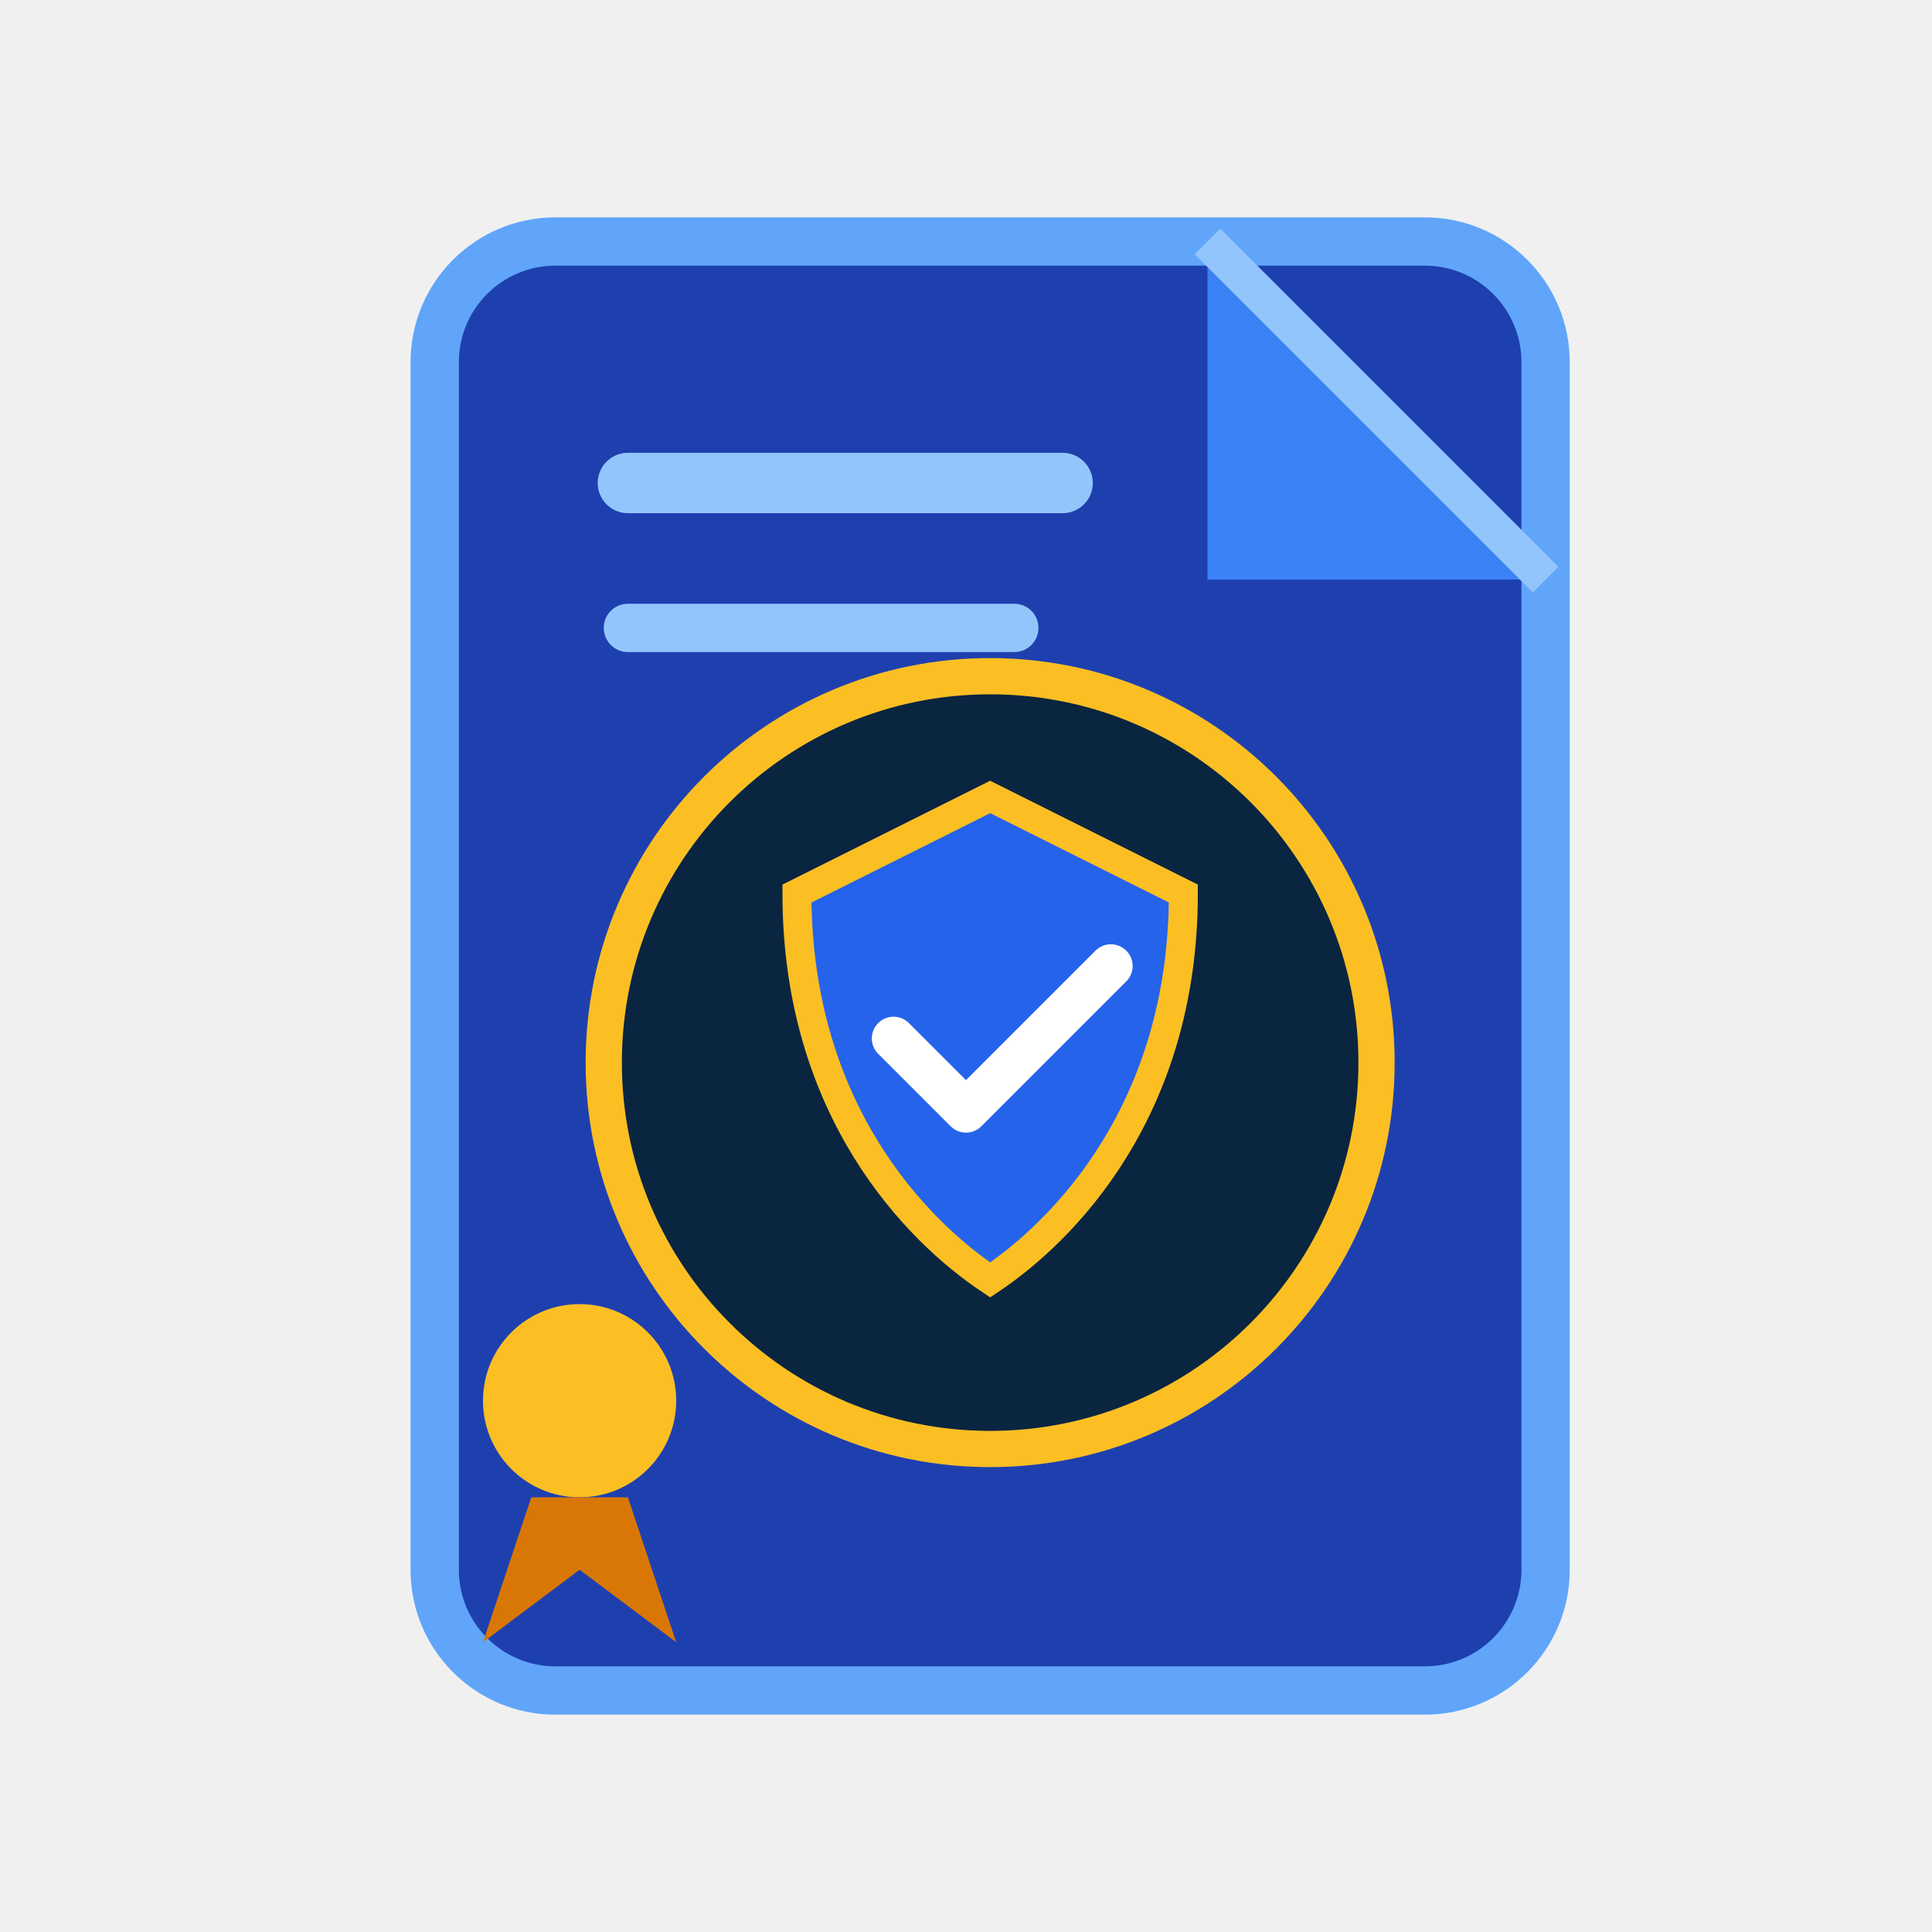
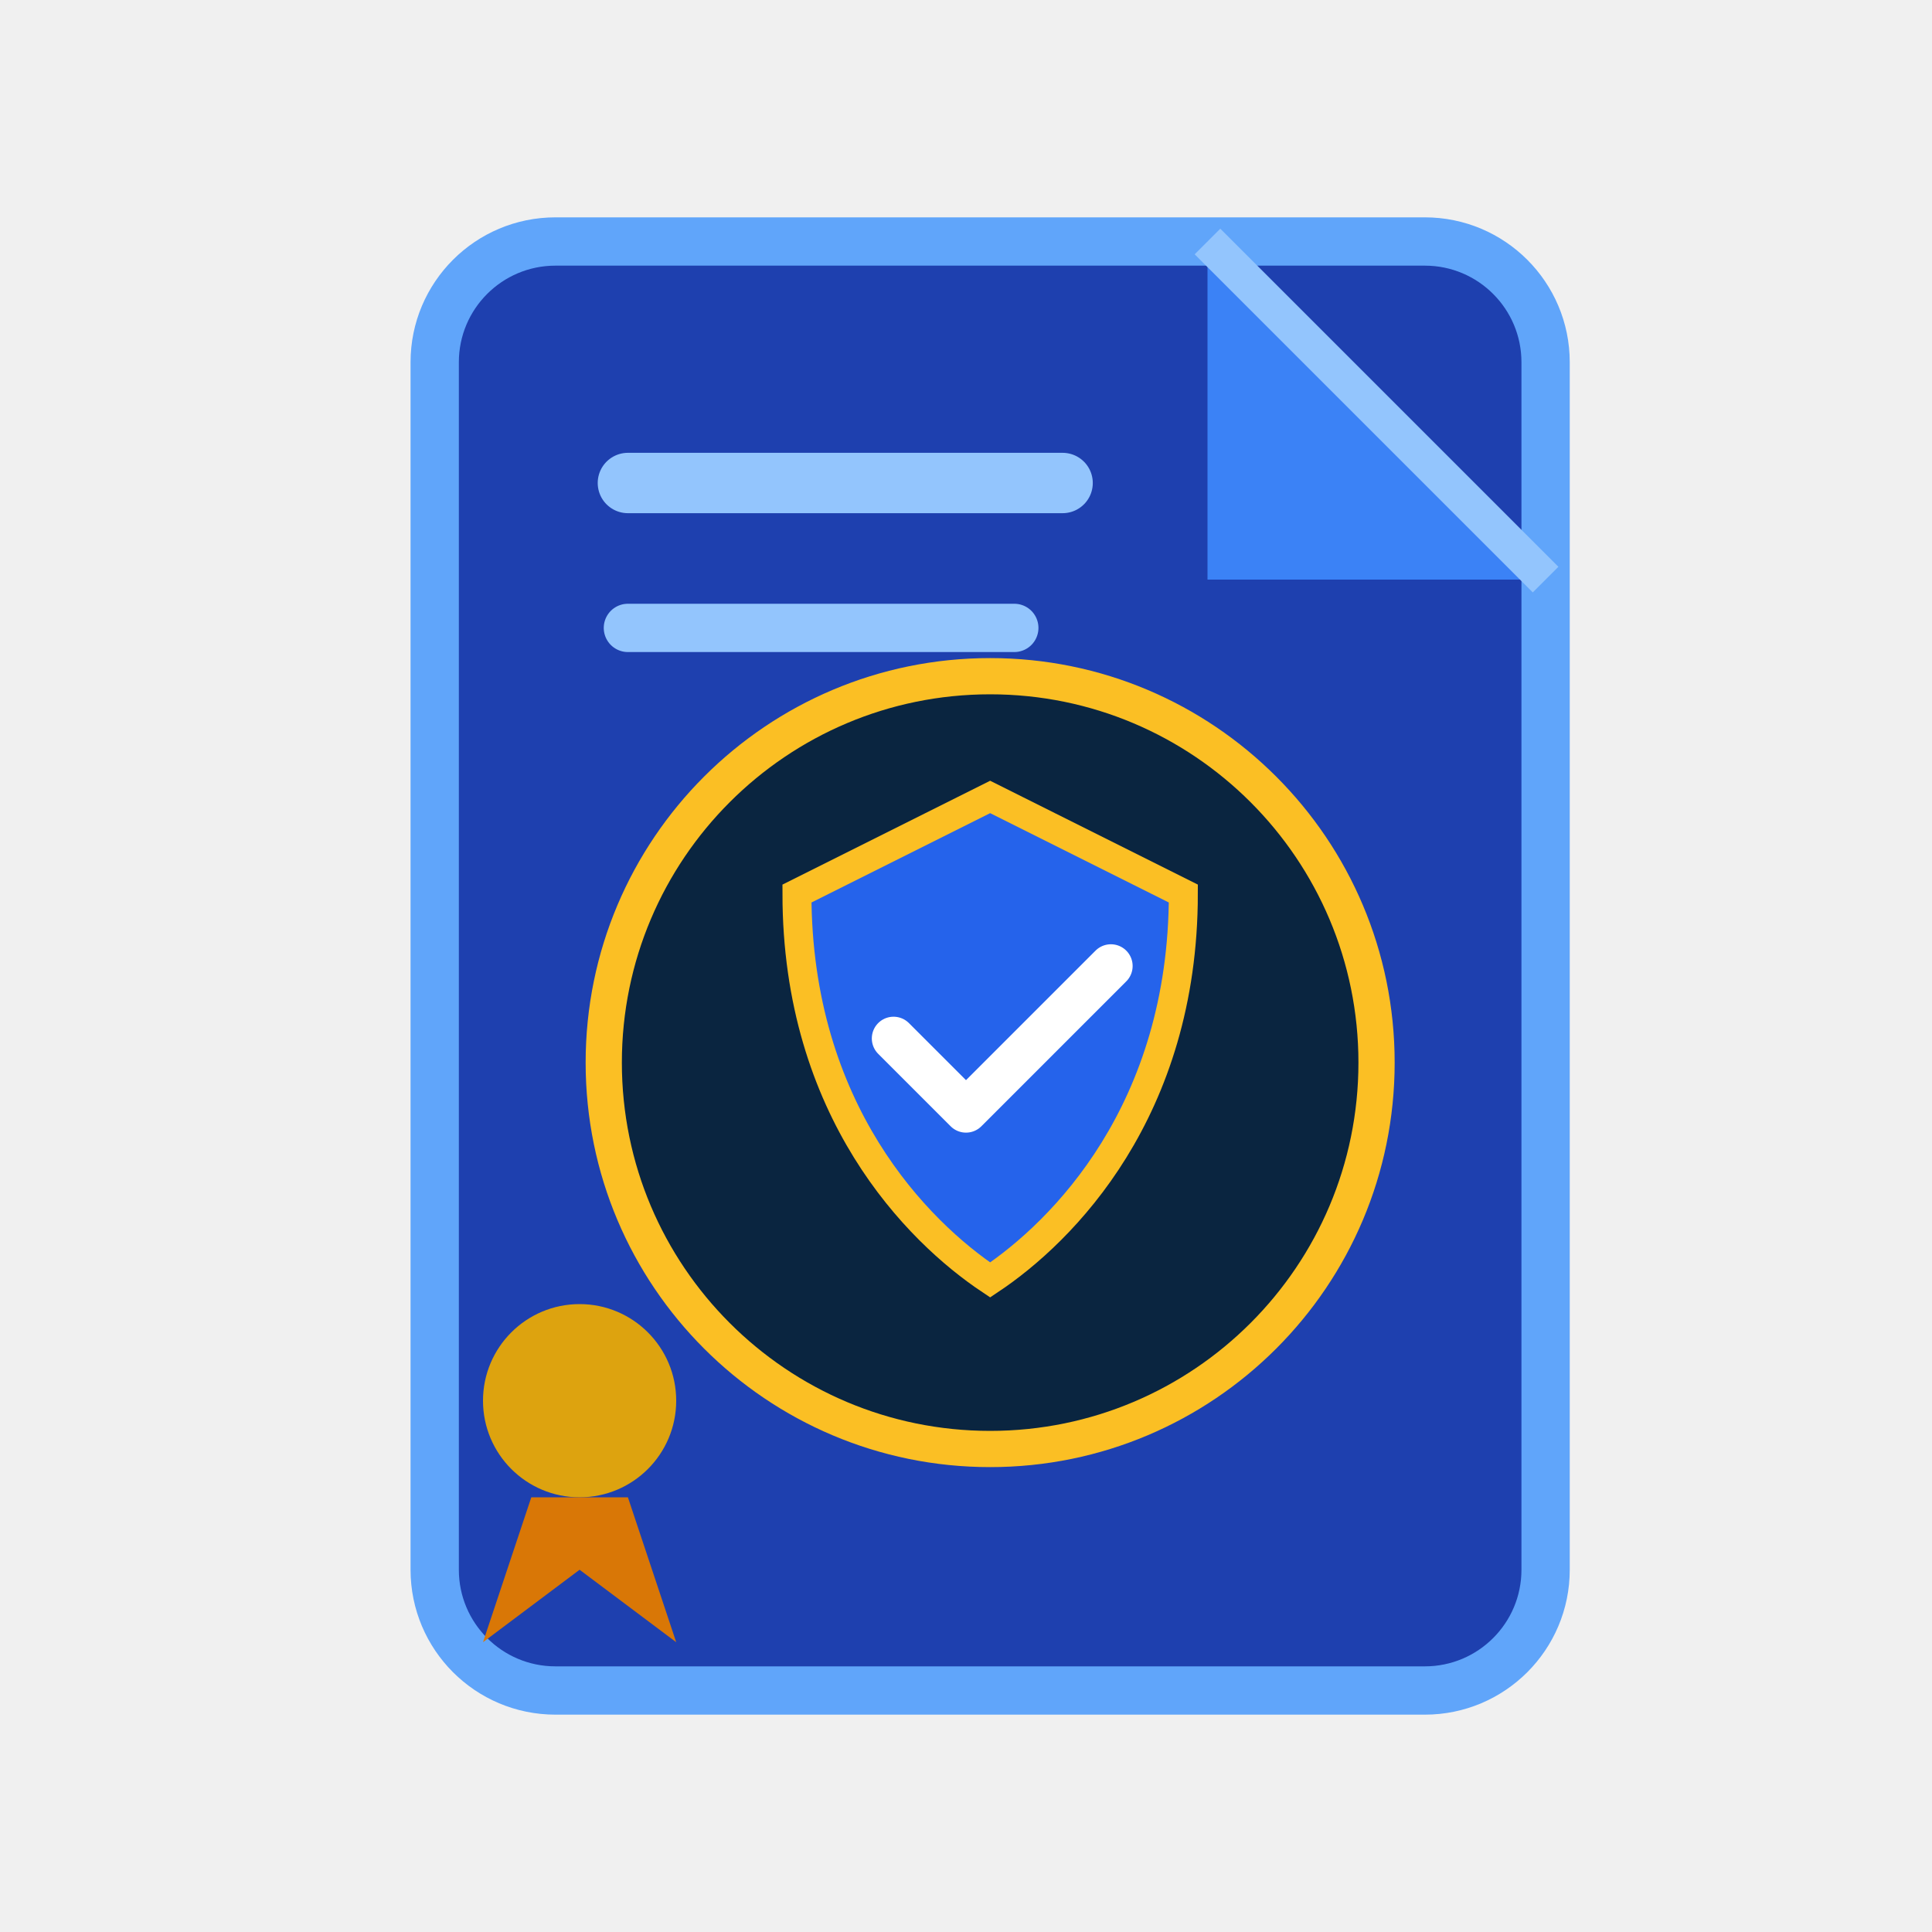
<svg xmlns="http://www.w3.org/2000/svg" viewBox="0 0 80 80" width="100%" height="100%" fill="none">
  <rect x="18" y="10" width="46" height="60" rx="5" fill="#1E40AF" stroke="#60A5FA" stroke-width="2" />
  <path d="M50 10 L64 24 L50 24 Z" fill="#3B82F6" />
  <path d="M50 10 L64 24" stroke="#93C5FD" stroke-width="1.5" />
  <circle cx="41" cy="44" r="16" fill="#0A2540" stroke="#FBBF24" stroke-width="1.5" />
  <path d="M 41 33 L 49 37 C 49 46 44 51 41 53 C 38 51 33 46 33 37 Z" fill="#2563EB" stroke="#FBBF24" stroke-width="1.2" />
  <path d="M37 43 L40 46 L46 40" stroke="#FFFFFF" stroke-width="1.8" stroke-linecap="round" stroke-linejoin="round" />
  <line x1="26" y1="20" x2="44" y2="20" stroke="#93C5FD" stroke-width="2.5" stroke-linecap="round" />
  <line x1="26" y1="26" x2="42" y2="26" stroke="#93C5FD" stroke-width="2" stroke-linecap="round" />
-   <circle cx="24" cy="58" r="4" fill="#FBBF24" />
+   <circle cx="24" cy="58" r="4" fill="#dda30fff" />
  <path d="M22 62 L20 68 L24 65 L28 68 L26 62" fill="#D97706" />
</svg>
